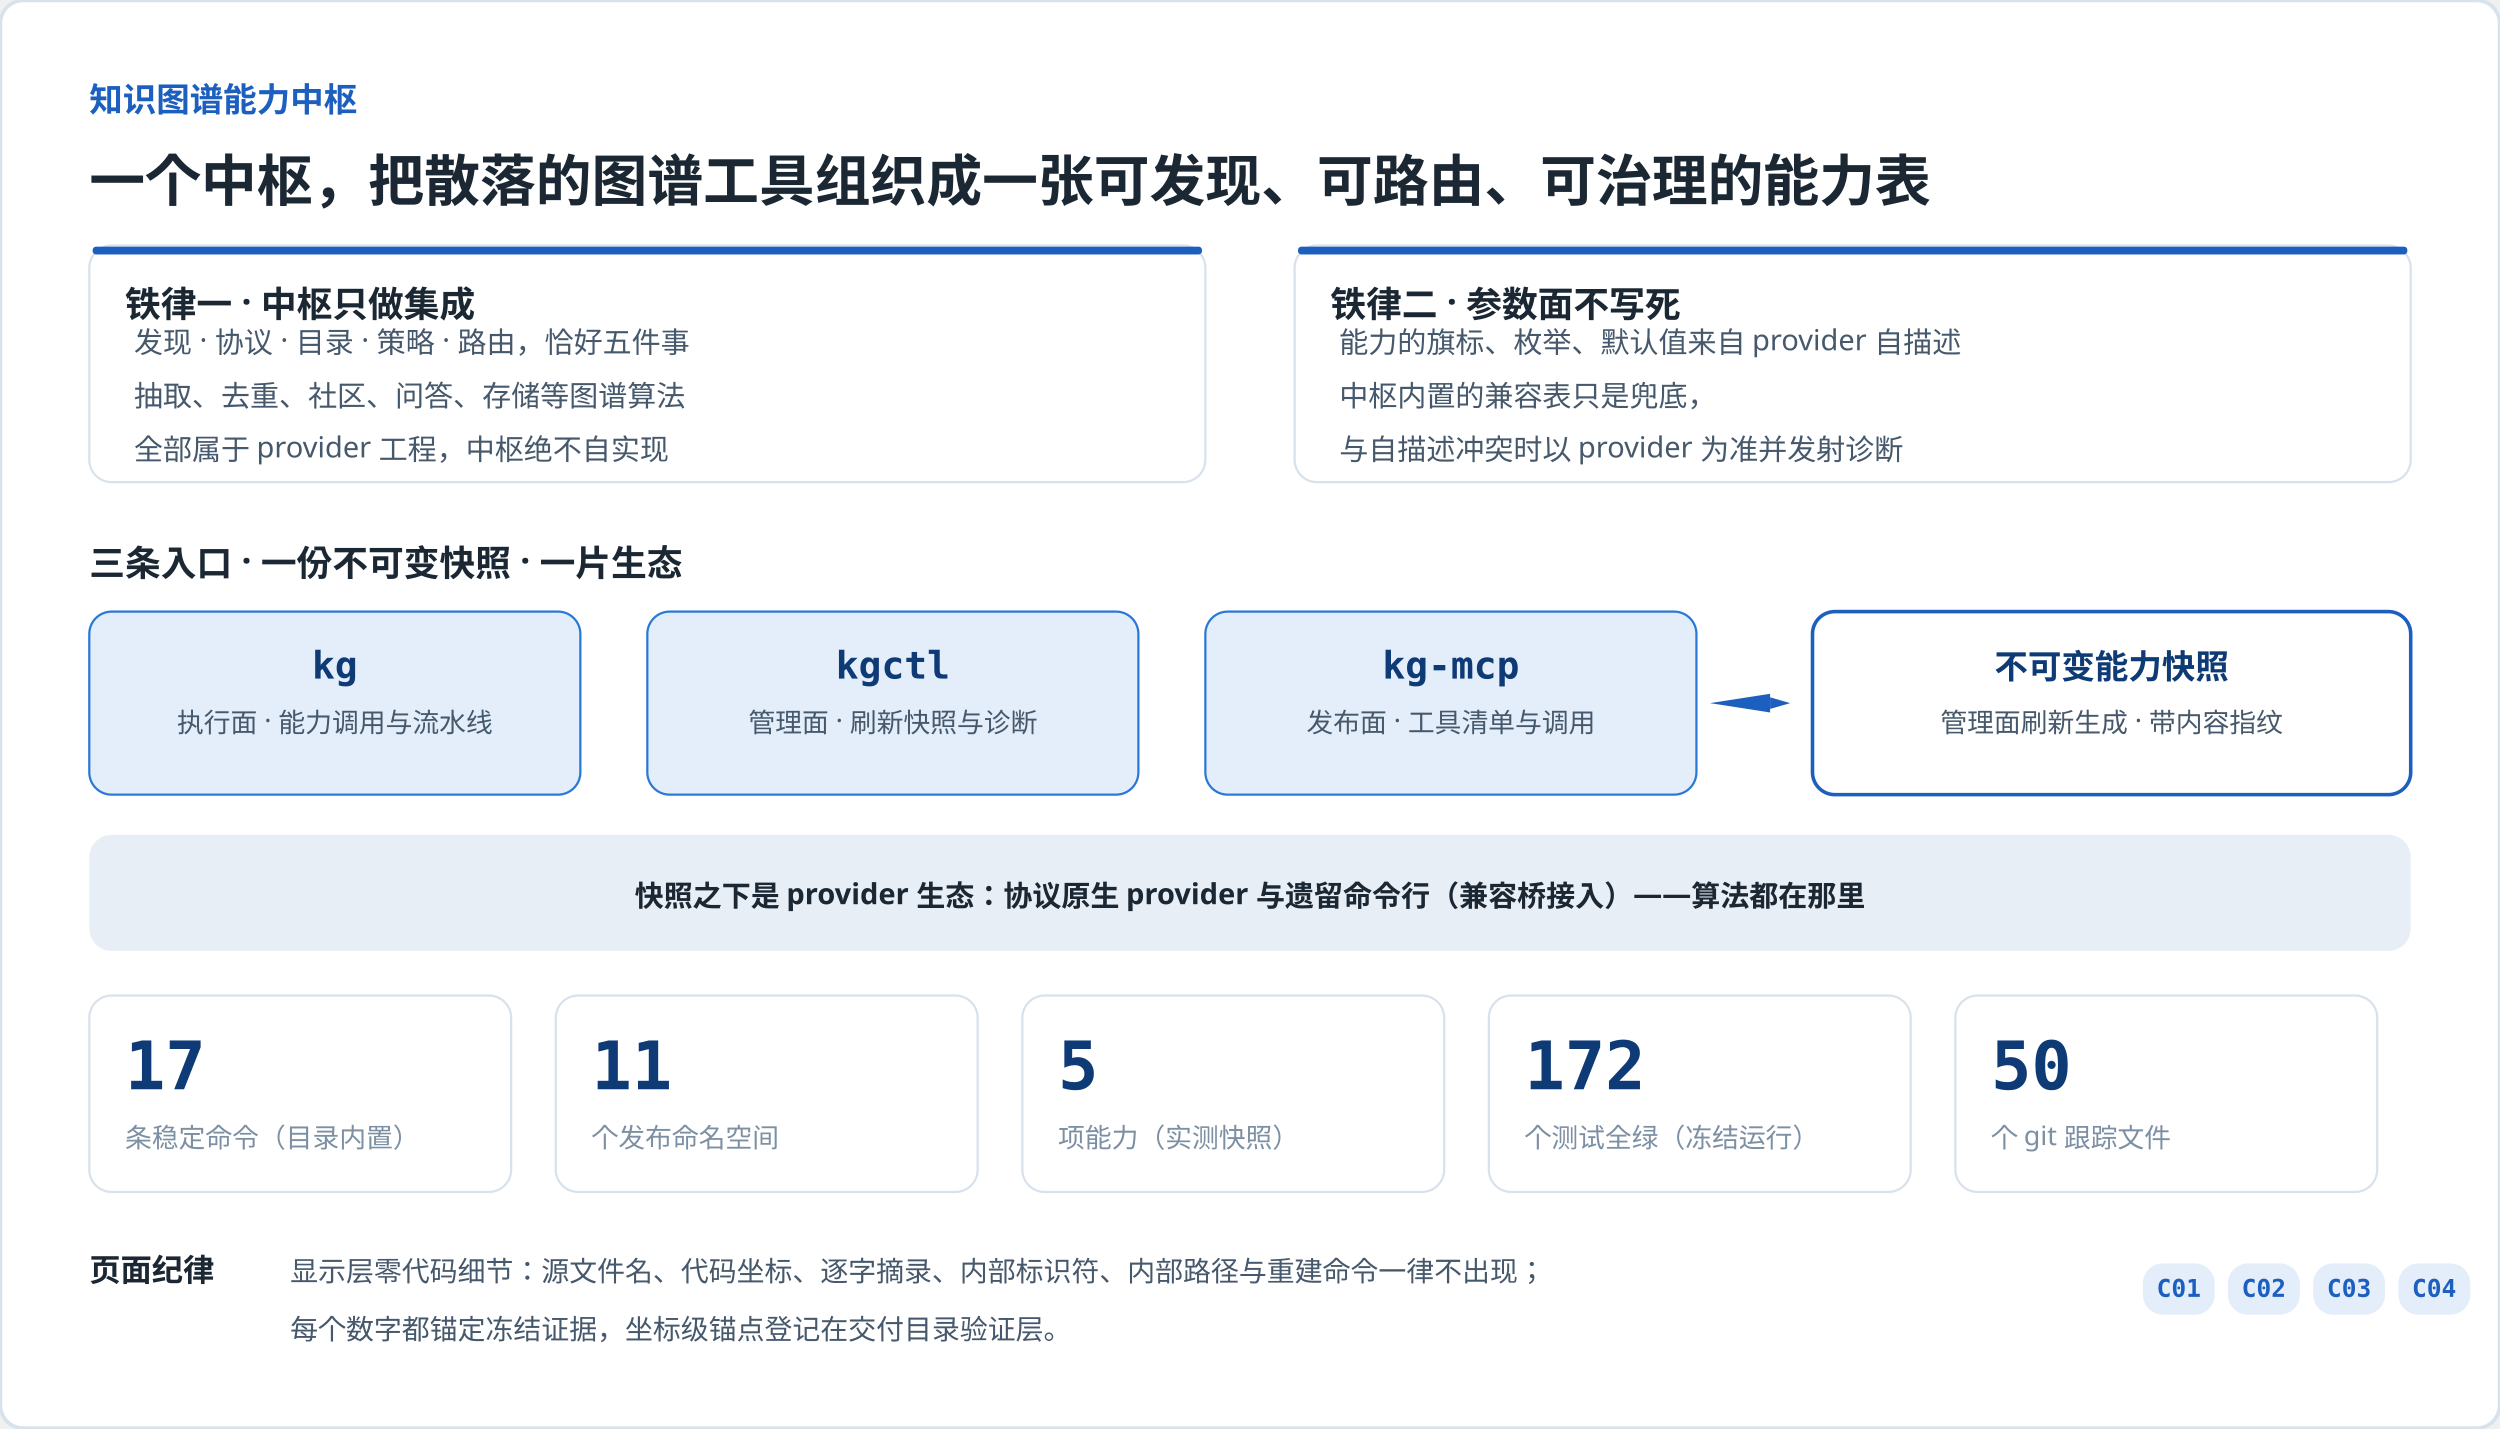
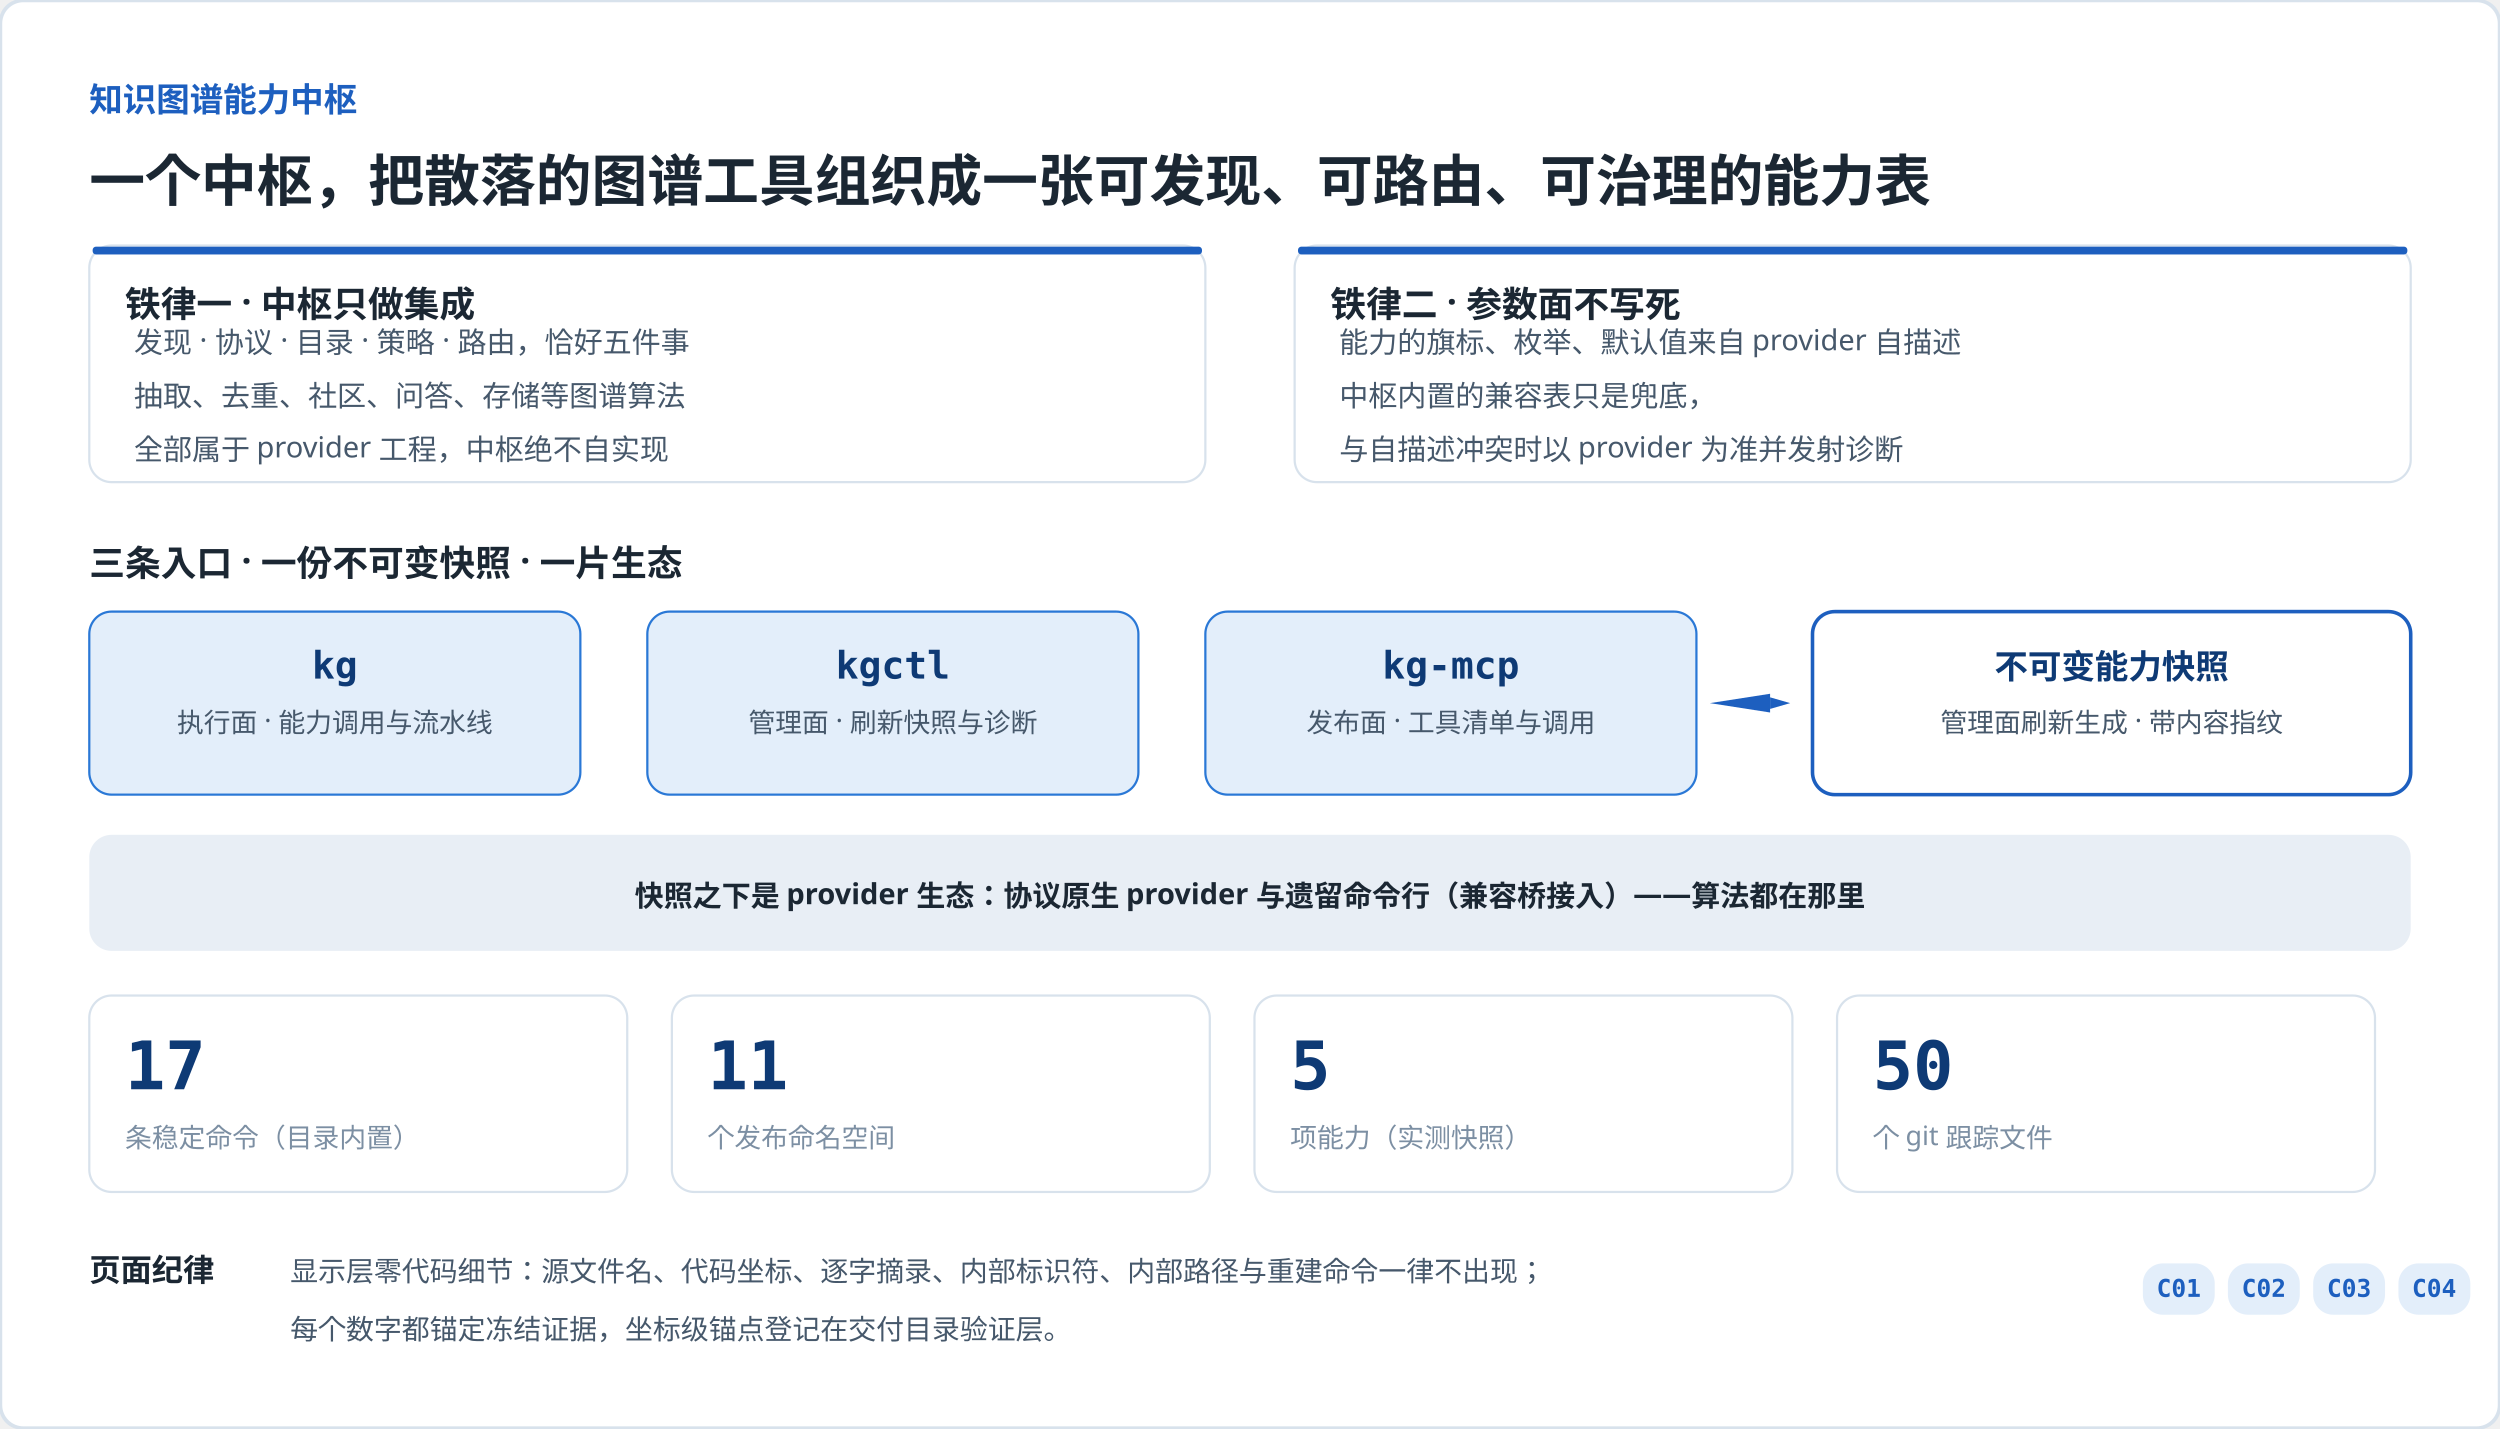
<svg xmlns="http://www.w3.org/2000/svg" width="1120" height="640" viewBox="0 0 1120 640" role="img">
  <g font-family="'PingFang SC','Hiragino Sans GB','Microsoft YaHei',sans-serif">
    <rect x="0" y="0" width="1120" height="640" rx="10" fill="#FFFFFF" stroke="#D8E2EC" stroke-width="1" />
    <rect x="0.5" y="0.5" width="1119" height="639" rx="10" fill="none" stroke="#D8E2EC" stroke-width="1" />
    <text x="40" y="50" font-size="15" fill="#1D5FBF" text-anchor="start" font-family="'PingFang SC','Hiragino Sans GB','Microsoft YaHei',sans-serif" font-weight="600">知识图谱能力中枢</text>
    <text x="40" y="90" font-size="25" fill="#1B2733" text-anchor="start" font-family="'PingFang SC','Hiragino Sans GB','Microsoft YaHei',sans-serif" font-weight="700">一个中枢，把散落的图谱工具组织成一张可发现、可路由、可治理的能力表</text>
    <rect x="40" y="110" width="500" height="106" rx="10" fill="#FFFFFF" stroke="#D8E2EC" stroke-width="1" />
    <rect x="41.5" y="110.5" width="497" height="3.5" rx="1.5" fill="#1D5FBF" />
    <text x="56" y="142" font-size="16" fill="#1B2733" text-anchor="start" font-family="'PingFang SC','Hiragino Sans GB','Microsoft YaHei',sans-serif" font-weight="700">铁律一 · 中枢只做集成</text>
    <text x="60" y="158" font-size="13" fill="#46586B" text-anchor="start" font-family="'PingFang SC','Hiragino Sans GB','Microsoft YaHei',sans-serif">发现 · 协议 · 目录 · 策略 · 路由，恰好五件事</text>
    <text x="60" y="182" font-size="13" fill="#46586B" text-anchor="start" font-family="'PingFang SC','Hiragino Sans GB','Microsoft YaHei',sans-serif">抽取、去重、社区、问答、存储等图谱算法</text>
    <text x="60" y="206" font-size="13" fill="#46586B" text-anchor="start" font-family="'PingFang SC','Hiragino Sans GB','Microsoft YaHei',sans-serif">全部属于 provider 工程，中枢绝不自实现</text>
    <rect x="580" y="110" width="500" height="106" rx="10" fill="#FFFFFF" stroke="#D8E2EC" stroke-width="1" />
    <rect x="581.5" y="110.5" width="497" height="3.5" rx="1.5" fill="#1D5FBF" />
    <text x="596" y="142" font-size="16" fill="#1B2733" text-anchor="start" font-family="'PingFang SC','Hiragino Sans GB','Microsoft YaHei',sans-serif" font-weight="700">铁律二 · 参数面不写死</text>
    <text x="600" y="158" font-size="13" fill="#46586B" text-anchor="start" font-family="'PingFang SC','Hiragino Sans GB','Microsoft YaHei',sans-serif">能力的旗标、枚举、默认值来自 provider 自描述</text>
    <text x="600" y="182" font-size="13" fill="#46586B" text-anchor="start" font-family="'PingFang SC','Hiragino Sans GB','Microsoft YaHei',sans-serif">中枢内置的兼容表只是兜底，</text>
    <text x="600" y="206" font-size="13" fill="#46586B" text-anchor="start" font-family="'PingFang SC','Hiragino Sans GB','Microsoft YaHei',sans-serif">与自描述冲突时以 provider 为准并发射诊断</text>
    <text x="40" y="258" font-size="16" fill="#1B2733" text-anchor="start" font-family="'PingFang SC','Hiragino Sans GB','Microsoft YaHei',sans-serif" font-weight="700">三条入口 · 一份不可变快照 · 一片生态</text>
    <rect x="40" y="274" width="220" height="82" rx="10" fill="#E3EEFA" />
    <rect x="40" y="274" width="220" height="82" rx="10" fill="none" stroke="#2a78d6" stroke-width="1" />
    <text x="150" y="304" font-size="17" fill="#0E3A75" text-anchor="middle" font-family="'SF Mono',Menlo,Consolas,'PingFang SC',monospace" font-weight="700">kg</text>
    <text x="150" y="328" font-size="12" fill="#46586B" text-anchor="middle" font-family="'PingFang SC','Hiragino Sans GB','Microsoft YaHei',sans-serif">执行面 · 能力调用与流水线</text>
    <rect x="290" y="274" width="220" height="82" rx="10" fill="#E3EEFA" />
    <rect x="290" y="274" width="220" height="82" rx="10" fill="none" stroke="#2a78d6" stroke-width="1" />
    <text x="400" y="304" font-size="17" fill="#0E3A75" text-anchor="middle" font-family="'SF Mono',Menlo,Consolas,'PingFang SC',monospace" font-weight="700">kgctl</text>
    <text x="400" y="328" font-size="12" fill="#46586B" text-anchor="middle" font-family="'PingFang SC','Hiragino Sans GB','Microsoft YaHei',sans-serif">管理面 · 刷新快照与诊断</text>
    <rect x="540" y="274" width="220" height="82" rx="10" fill="#E3EEFA" />
    <rect x="540" y="274" width="220" height="82" rx="10" fill="none" stroke="#2a78d6" stroke-width="1" />
    <text x="650" y="304" font-size="17" fill="#0E3A75" text-anchor="middle" font-family="'SF Mono',Menlo,Consolas,'PingFang SC',monospace" font-weight="700">kg-mcp</text>
    <text x="650" y="328" font-size="12" fill="#46586B" text-anchor="middle" font-family="'PingFang SC','Hiragino Sans GB','Microsoft YaHei',sans-serif">发布面 · 工具清单与调用</text>
    <polygon points="766,315 793,319.2 793,310.8" fill="#1D5FBF" />
    <polygon points="802,315 793,317.6 793,312.4" fill="#1D5FBF" />
    <rect x="812" y="274" width="268" height="82" rx="10" fill="#FFFFFF" stroke="#1D5FBF" stroke-width="1.6" />
    <text x="946" y="304" font-size="15" fill="#0E3A75" text-anchor="middle" font-family="'PingFang SC','Hiragino Sans GB','Microsoft YaHei',sans-serif" font-weight="700">不可变能力快照</text>
    <text x="946" y="328" font-size="12" fill="#46586B" text-anchor="middle" font-family="'PingFang SC','Hiragino Sans GB','Microsoft YaHei',sans-serif">管理面刷新生成 · 带内容指纹</text>
    <rect x="40" y="374" width="1040" height="52" rx="10" fill="#E8EEF5" />
    <text x="560" y="406" font-size="13" fill="#1B2733" text-anchor="middle" font-family="'PingFang SC','Hiragino Sans GB','Microsoft YaHei',sans-serif" font-weight="600">快照之下是 provider 生态：协议原生 provider 与遗留命令行（兼容桥接入）——算法都在那里</text>
-     <rect x="40" y="446" width="189" height="88" rx="10" fill="#FFFFFF" stroke="#D8E2EC" stroke-width="1" />
+     <rect x="40" y="446" width="241" height="88" rx="10" fill="#FFFFFF" stroke="#D8E2EC" stroke-width="1" />
    <text x="56" y="488" font-size="30" fill="#0E3A75" text-anchor="start" font-family="'SF Mono',Menlo,Consolas,'PingFang SC',monospace" font-weight="700">17</text>
    <text x="56" y="514" font-size="12" fill="#7C8FA3" text-anchor="start" font-family="'PingFang SC','Hiragino Sans GB','Microsoft YaHei',sans-serif">条稳定命令（目录内置）</text>
-     <rect x="249" y="446" width="189" height="88" rx="10" fill="#FFFFFF" stroke="#D8E2EC" stroke-width="1" />
-     <text x="265" y="488" font-size="30" fill="#0E3A75" text-anchor="start" font-family="'SF Mono',Menlo,Consolas,'PingFang SC',monospace" font-weight="700">11</text>
-     <text x="265" y="514" font-size="12" fill="#7C8FA3" text-anchor="start" font-family="'PingFang SC','Hiragino Sans GB','Microsoft YaHei',sans-serif">个发布命名空间</text>
-     <rect x="458" y="446" width="189" height="88" rx="10" fill="#FFFFFF" stroke="#D8E2EC" stroke-width="1" />
-     <text x="474" y="488" font-size="30" fill="#0E3A75" text-anchor="start" font-family="'SF Mono',Menlo,Consolas,'PingFang SC',monospace" font-weight="700">5</text>
-     <text x="474" y="514" font-size="12" fill="#7C8FA3" text-anchor="start" font-family="'PingFang SC','Hiragino Sans GB','Microsoft YaHei',sans-serif">项能力（实测快照）</text>
-     <rect x="667" y="446" width="189" height="88" rx="10" fill="#FFFFFF" stroke="#D8E2EC" stroke-width="1" />
-     <text x="683" y="488" font-size="30" fill="#0E3A75" text-anchor="start" font-family="'SF Mono',Menlo,Consolas,'PingFang SC',monospace" font-weight="700">172</text>
-     <text x="683" y="514" font-size="12" fill="#7C8FA3" text-anchor="start" font-family="'PingFang SC','Hiragino Sans GB','Microsoft YaHei',sans-serif">个测试全绿（冻结运行）</text>
-     <rect x="876" y="446" width="189" height="88" rx="10" fill="#FFFFFF" stroke="#D8E2EC" stroke-width="1" />
-     <text x="892" y="488" font-size="30" fill="#0E3A75" text-anchor="start" font-family="'SF Mono',Menlo,Consolas,'PingFang SC',monospace" font-weight="700">50</text>
-     <text x="892" y="514" font-size="12" fill="#7C8FA3" text-anchor="start" font-family="'PingFang SC','Hiragino Sans GB','Microsoft YaHei',sans-serif">个 git 跟踪文件</text>
+     <rect x="301" y="446" width="241" height="88" rx="10" fill="#FFFFFF" stroke="#D8E2EC" stroke-width="1" />
+     <text x="317" y="488" font-size="30" fill="#0E3A75" text-anchor="start" font-family="'SF Mono',Menlo,Consolas,'PingFang SC',monospace" font-weight="700">11</text>
+     <text x="317" y="514" font-size="12" fill="#7C8FA3" text-anchor="start" font-family="'PingFang SC','Hiragino Sans GB','Microsoft YaHei',sans-serif">个发布命名空间</text>
+     <rect x="562" y="446" width="241" height="88" rx="10" fill="#FFFFFF" stroke="#D8E2EC" stroke-width="1" />
+     <text x="578" y="488" font-size="30" fill="#0E3A75" text-anchor="start" font-family="'SF Mono',Menlo,Consolas,'PingFang SC',monospace" font-weight="700">5</text>
+     <text x="578" y="514" font-size="12" fill="#7C8FA3" text-anchor="start" font-family="'PingFang SC','Hiragino Sans GB','Microsoft YaHei',sans-serif">项能力（实测快照）</text>
+     <rect x="823" y="446" width="241" height="88" rx="10" fill="#FFFFFF" stroke="#D8E2EC" stroke-width="1" />
+     <text x="839" y="488" font-size="30" fill="#0E3A75" text-anchor="start" font-family="'SF Mono',Menlo,Consolas,'PingFang SC',monospace" font-weight="700">50</text>
+     <text x="839" y="514" font-size="12" fill="#7C8FA3" text-anchor="start" font-family="'PingFang SC','Hiragino Sans GB','Microsoft YaHei',sans-serif">个 git 跟踪文件</text>
    <text x="40" y="574" font-size="14" fill="#1B2733" text-anchor="start" font-family="'PingFang SC','Hiragino Sans GB','Microsoft YaHei',sans-serif" font-weight="700">页面纪律</text>
    <text x="130" y="574" font-size="12.5" fill="#46586B" text-anchor="start" font-family="'PingFang SC','Hiragino Sans GB','Microsoft YaHei',sans-serif">显示层零代码细节：源文件名、代码坐标、逐字摘录、内部标识符、内部路径与重建命令一律不出现；</text>
    <text x="130" y="600" font-size="12.5" fill="#46586B" text-anchor="start" font-family="'PingFang SC','Hiragino Sans GB','Microsoft YaHei',sans-serif">每个数字都锚定冻结证据，坐标级锚点登记在交付目录验证层。</text>
    <rect x="960" y="566" width="32.2" height="23" rx="9" fill="#E3EEFA" />
    <text x="976.1" y="581" font-size="11" fill="#1D5FBF" text-anchor="middle" font-family="'SF Mono',Menlo,Consolas,'PingFang SC',monospace" font-weight="600">C01</text>
    <rect x="998.1" y="566" width="32.2" height="23" rx="9" fill="#E3EEFA" />
    <text x="1014.2" y="581" font-size="11" fill="#1D5FBF" text-anchor="middle" font-family="'SF Mono',Menlo,Consolas,'PingFang SC',monospace" font-weight="600">C02</text>
    <rect x="1036.3" y="566" width="32.2" height="23" rx="9" fill="#E3EEFA" />
    <text x="1052.4" y="581" font-size="11" fill="#1D5FBF" text-anchor="middle" font-family="'SF Mono',Menlo,Consolas,'PingFang SC',monospace" font-weight="600">C03</text>
    <rect x="1074.5" y="566" width="32.2" height="23" rx="9" fill="#E3EEFA" />
    <text x="1090.5" y="581" font-size="11" fill="#1D5FBF" text-anchor="middle" font-family="'SF Mono',Menlo,Consolas,'PingFang SC',monospace" font-weight="600">C04</text>
  </g>
</svg>
